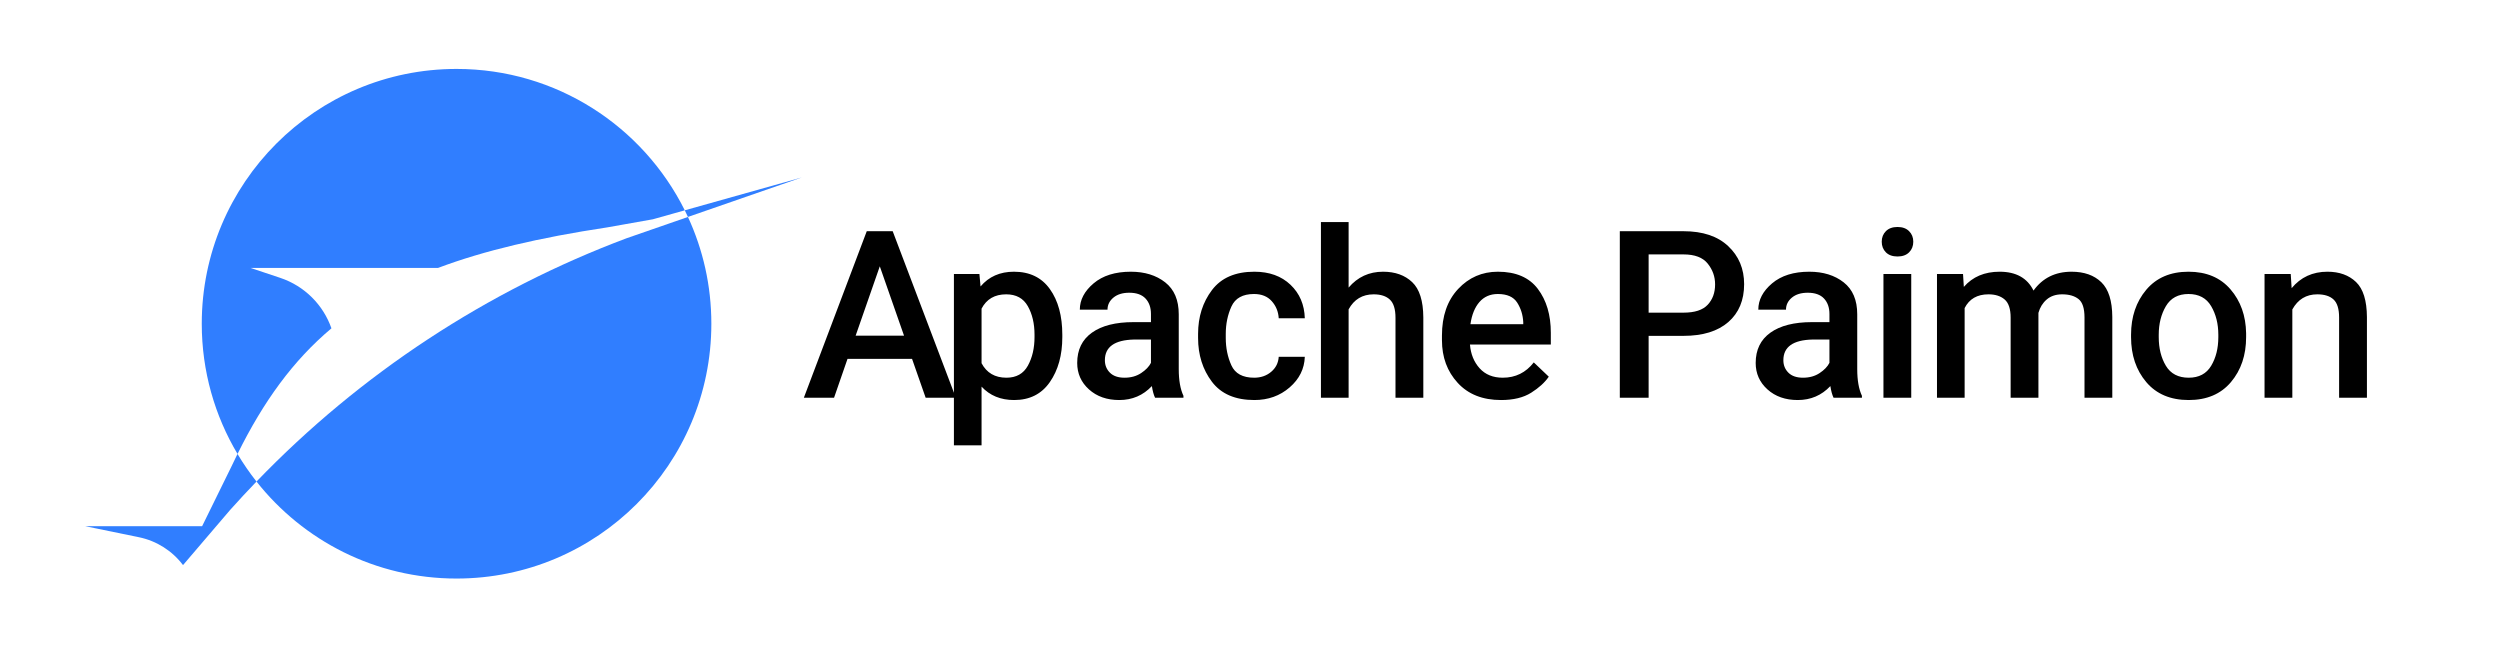
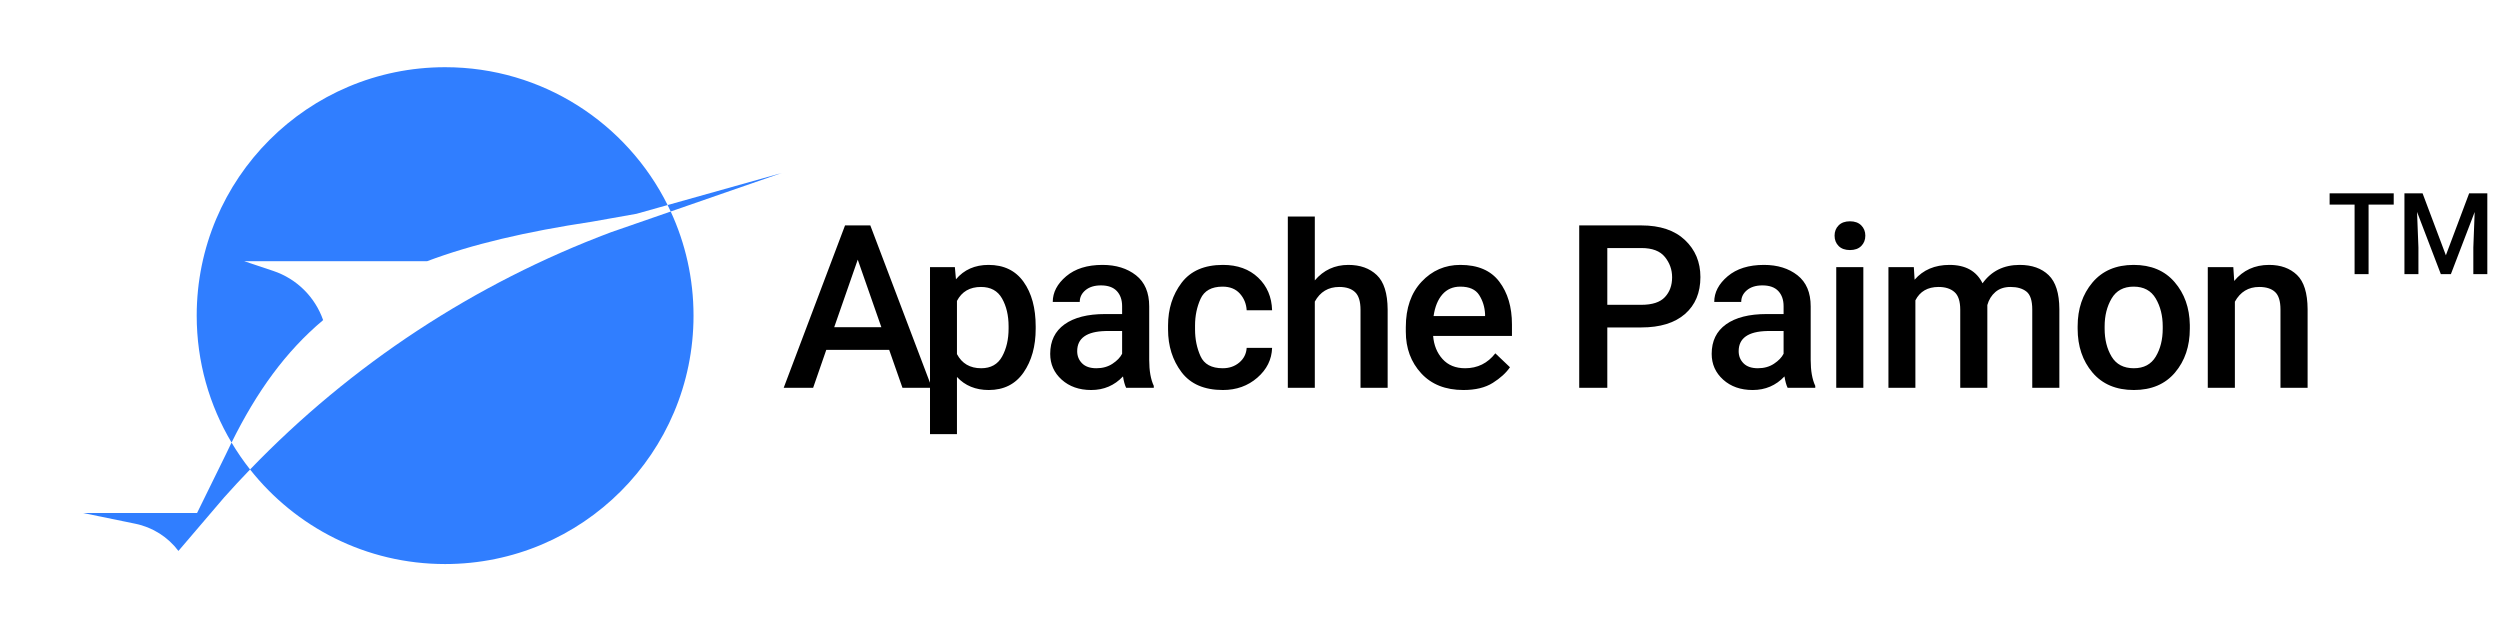
- <svg xmlns="http://www.w3.org/2000/svg" id="_图层_2" data-name="图层 2" viewBox="0 0 1072.43 277.75">
+ <svg xmlns="http://www.w3.org/2000/svg" id="_图层_2" data-name="图层 2" viewBox="0 0 1100 277.75">
  <defs>
    <style>
      .cls-1 {
        fill: none;
      }

      .cls-2 {
        letter-spacing: -.02em;
      }

      .cls-3 {
        letter-spacing: -.02em;
      }

      .cls-4 {
        letter-spacing: -.05em;
      }

      .cls-5 {
        fill: #307eff;
      }

      .cls-6 {
        font-family: Roboto-Medium, Roboto;
        font-size: 100.48px;
        font-weight: 500;
      }

      .cls-7 {
        letter-spacing: -.03em;
      }
+ 
+       .cls-tm {
+         font-size: 50px;
+       }
    </style>
  </defs>
  <g id="_图层_1-2" data-name="图层 1">
    <g>
      <g>
        <text class="cls-6" transform="translate(343.94 170.62)">
          <tspan class="cls-4" x="0" y="0">A</tspan>
          <tspan class="cls-3" x="59.12" y="0">pache </tspan>
          <tspan class="cls-7" x="343.6" y="0">P</tspan>
          <tspan class="cls-2" x="404.73" y="0">aimon</tspan>
+           <tspan class="cls-tm" x="680" y="-50">TM</tspan>
        </text>
        <g>
          <path class="cls-5" d="m343.94,76.12l-50.19,14.1c.47.94.92,1.89,1.36,2.84l48.83-16.94Z" />
          <path class="cls-5" d="m99.32,200.04l-12.62,25.69h-50.11l22.99,4.72c7.55,1.55,14.28,5.8,18.93,11.96l20.16-23.6c3.71-4.16,7.5-8.23,11.36-12.24-2.97-3.76-5.69-7.71-8.15-11.84-.86,1.74-1.72,3.51-2.56,5.31Z" />
          <path class="cls-5" d="m142.18,140.85c-3.51-10.04-11.49-18.15-21.95-21.65l-12.74-4.26h80.4c19.85-7.47,43.6-13.02,72.56-17.39l19.6-3.48,13.7-3.85c-17.9-35.95-55.01-60.65-97.9-60.65-60.37,0-109.3,48.94-109.3,109.3,0,20.41,5.6,39.51,15.34,55.85,11.13-22.5,23.81-40.04,40.29-53.88Z" />
          <path class="cls-5" d="m268.95,102.14c-60.11,22.53-114.4,58.22-158.92,104.43,20.02,25.34,51.02,41.61,85.82,41.61,60.37,0,109.3-48.94,109.3-109.3,0-16.36-3.6-31.88-10.04-45.81l-26.17,9.08Z" />
        </g>
      </g>
-       <rect class="cls-1" width="1072.43" height="277.75" />
+       <rect class="cls-1" width="1100" height="277.75" />
    </g>
  </g>
</svg>
